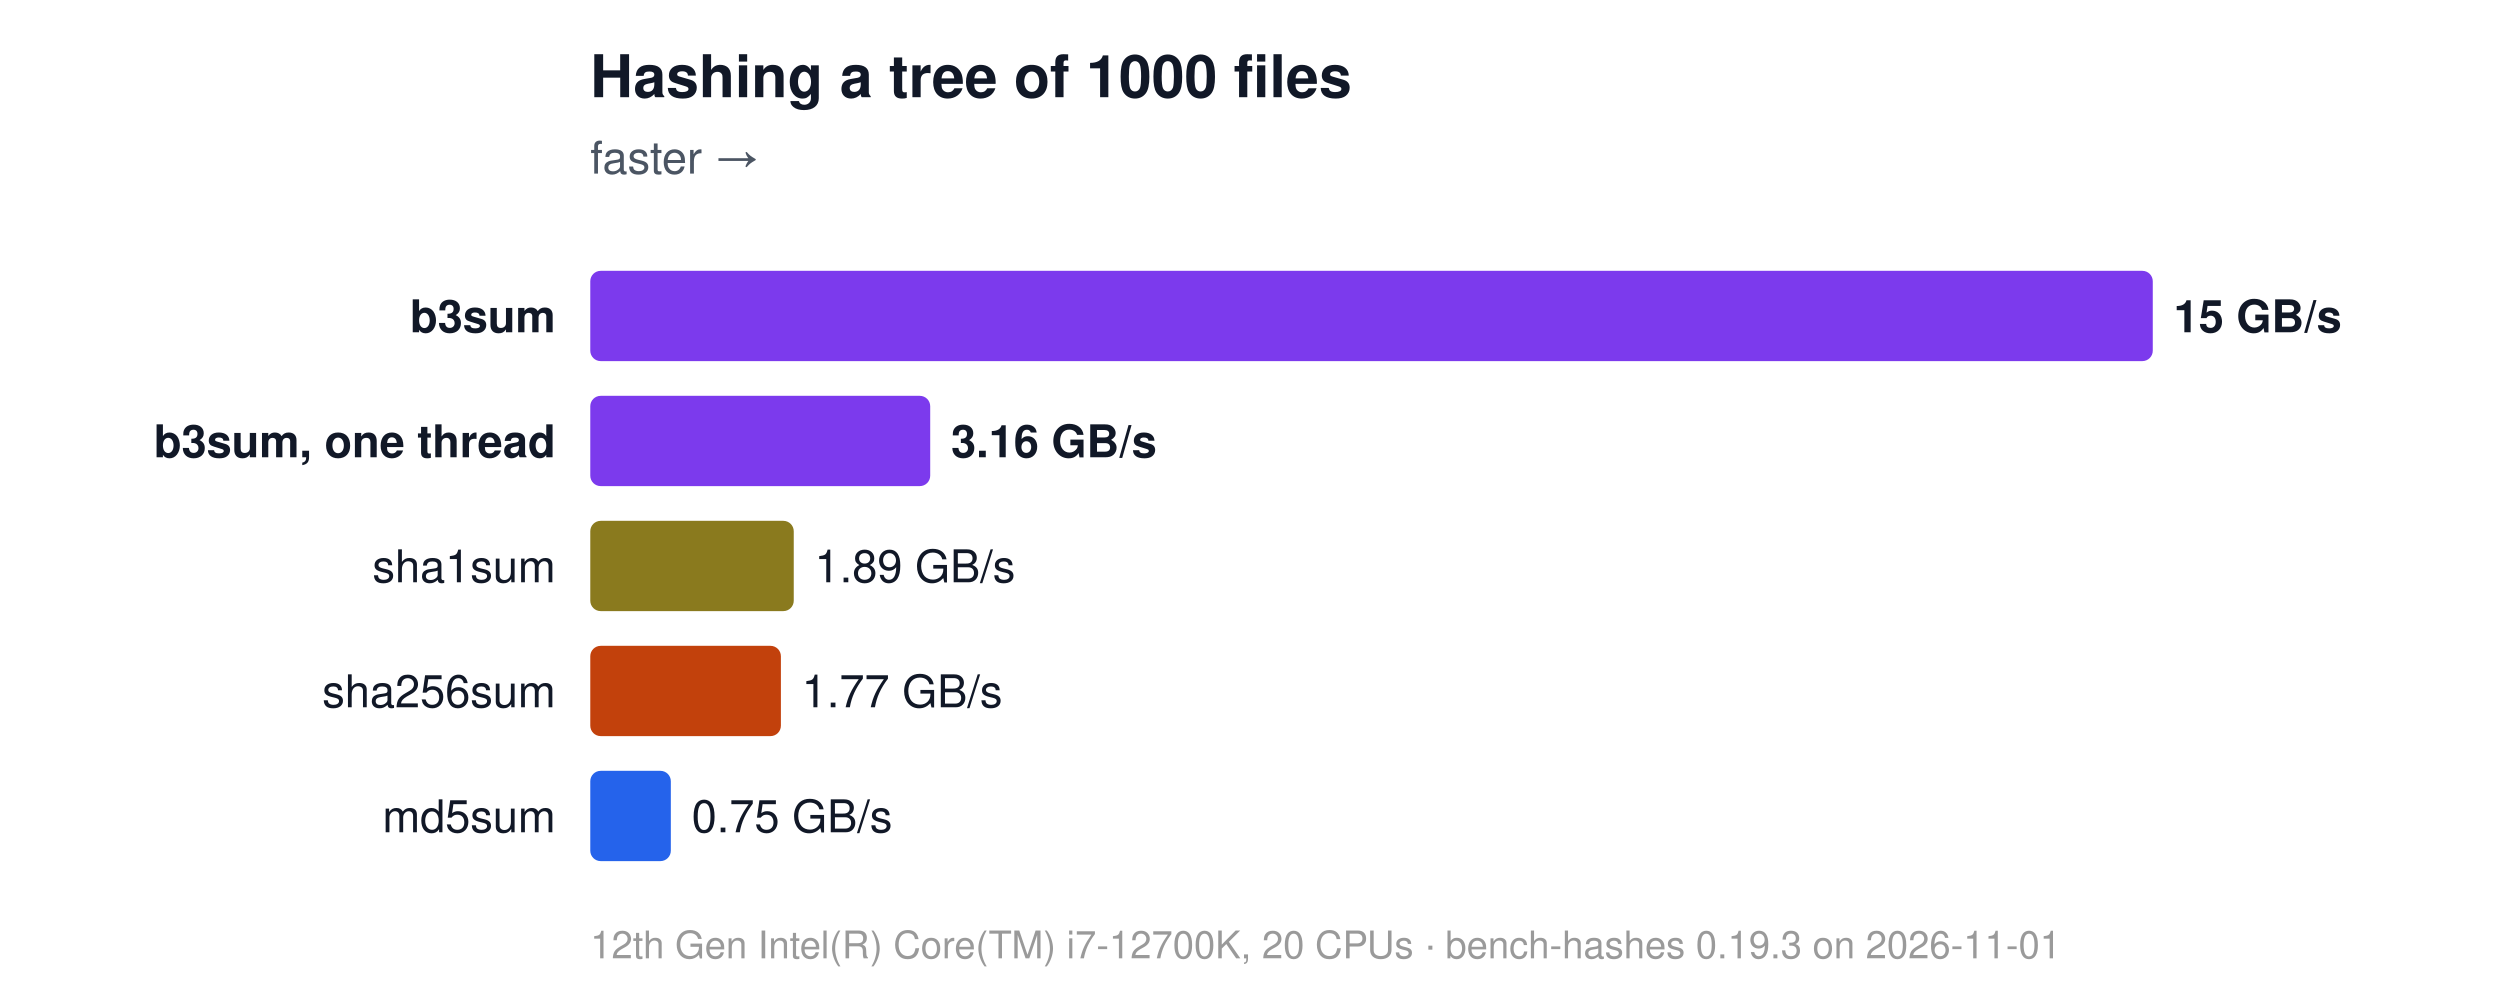
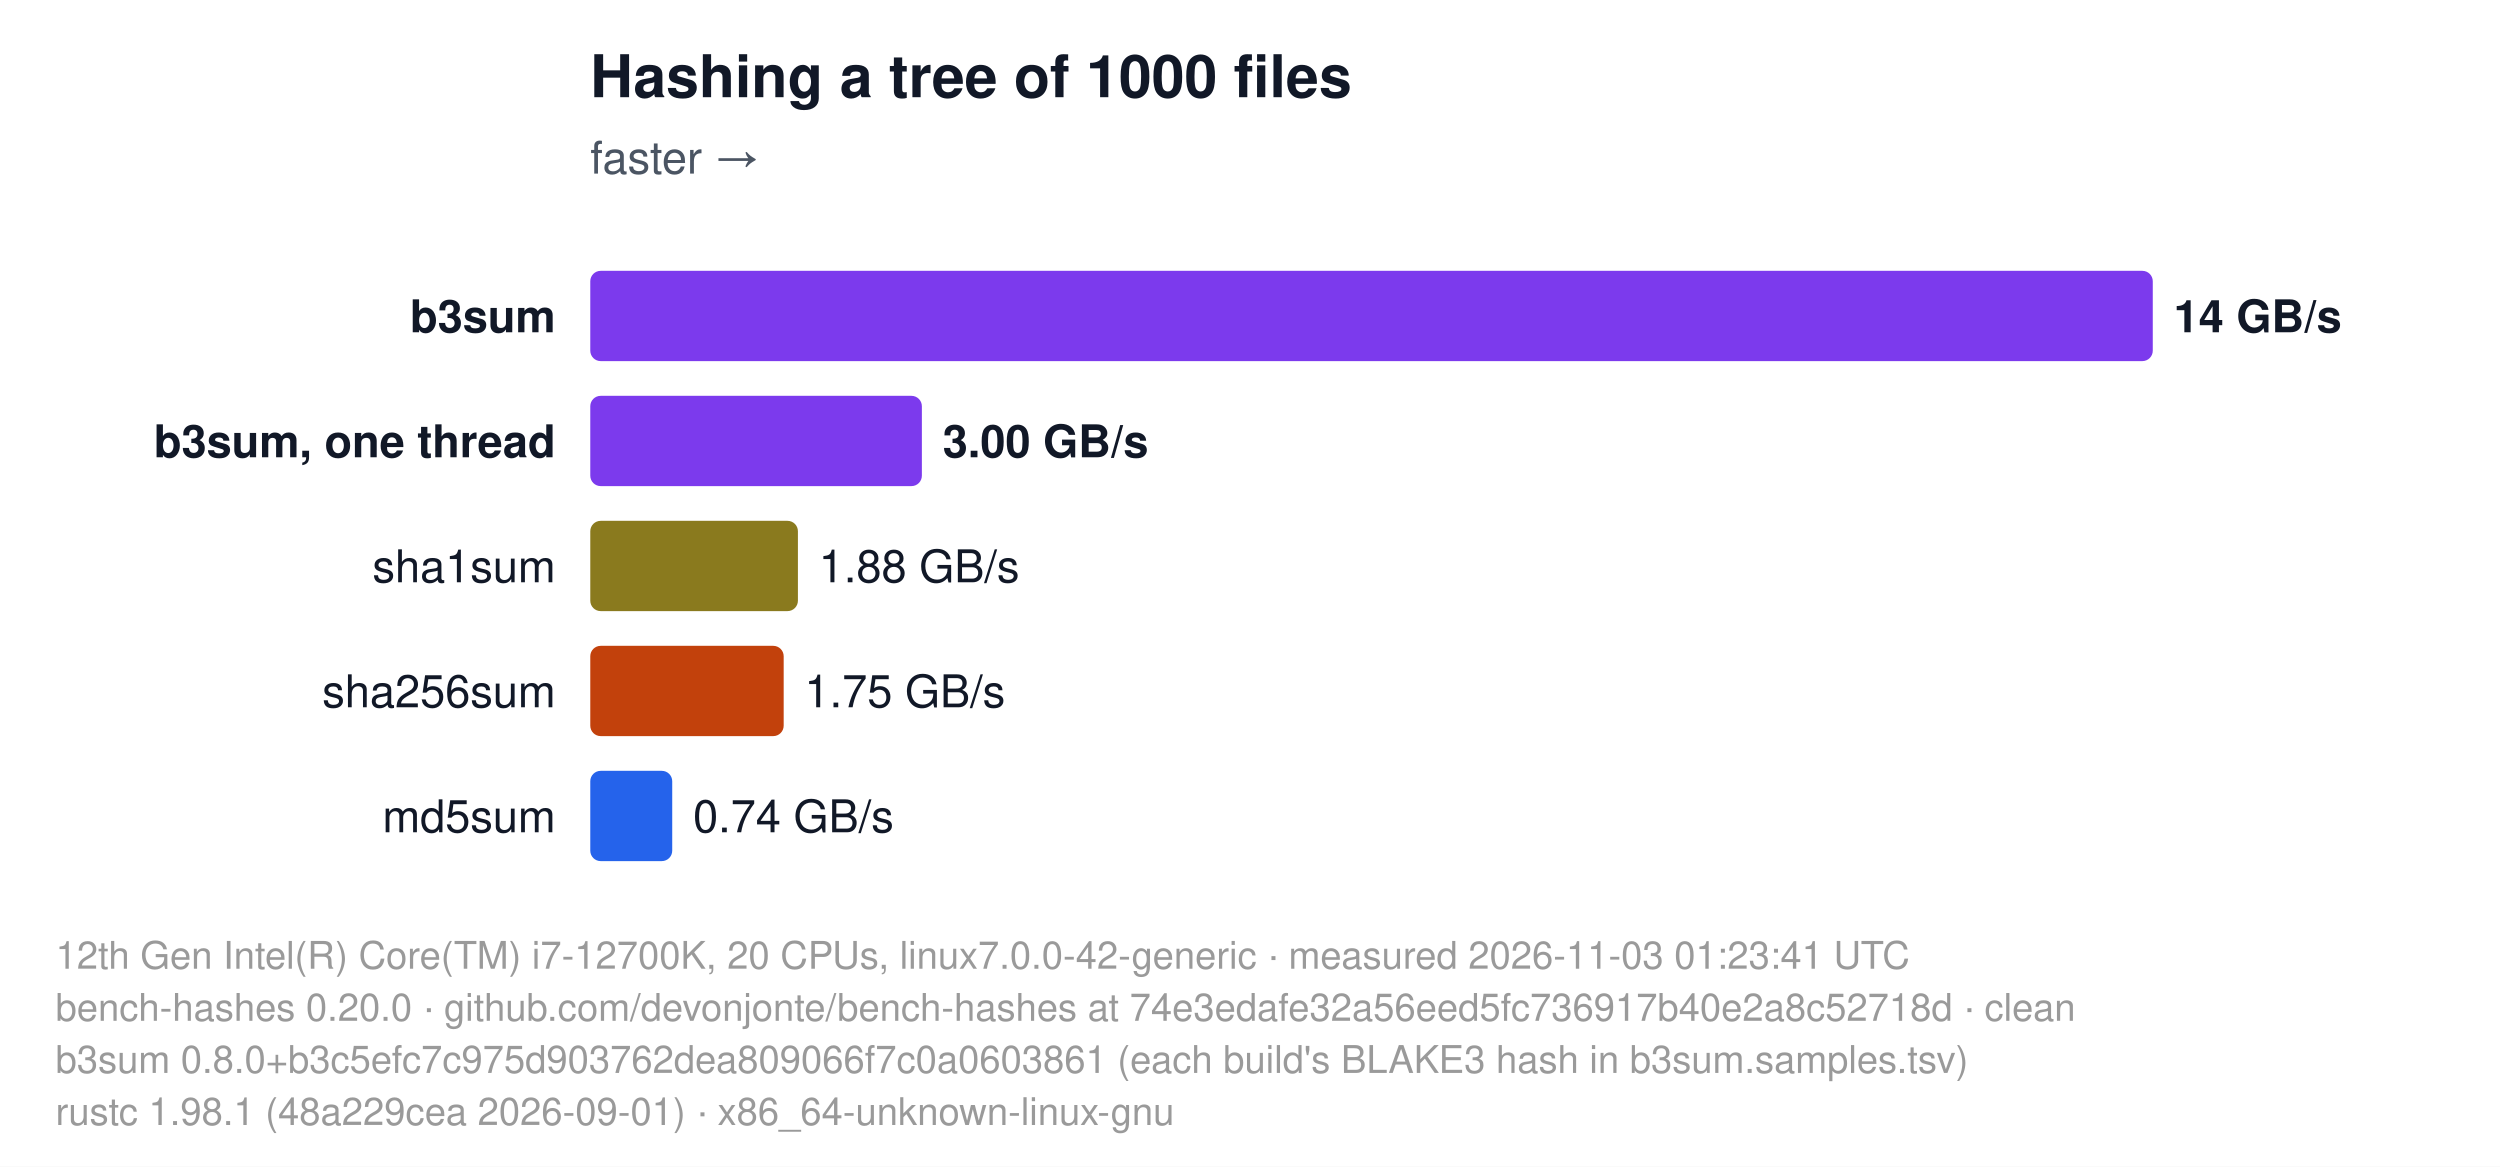
- <svg xmlns="http://www.w3.org/2000/svg" width="720" height="288" viewBox="0 0 720 288" font-family="-apple-system, BlinkMacSystemFont, 'Segoe UI', Helvetica, Arial, sans-serif">
-   <rect width="720" height="288" fill="#ffffff" />
+ <svg xmlns="http://www.w3.org/2000/svg" width="720" height="336" viewBox="0 0 720 336" font-family="-apple-system, BlinkMacSystemFont, 'Segoe UI', Helvetica, Arial, sans-serif">
+   <rect width="720" height="336" fill="#ffffff" />
  <text x="170" y="28" font-size="17" font-weight="600" fill="#111827">Hashing a tree of 1000 files</text>
  <text x="170" y="50" font-size="13" fill="#4b5563">faster →</text>
  <text x="160" y="95.7" font-size="13" fill="#111827" text-anchor="end" font-weight="600">b3sum</text>
  <rect x="170" y="78" width="450.0" height="26" rx="3" fill="#7c3aed" />
-   <text x="626.0" y="95.7" font-size="13" fill="#111827" font-weight="600">15 GB/s</text>
+   <text x="626.0" y="95.7" font-size="13" fill="#111827" font-weight="600">14 GB/s</text>
  <text x="160" y="131.7" font-size="13" fill="#111827" text-anchor="end" font-weight="600">b3sum, one thread</text>
-   <rect x="170" y="114" width="97.9" height="26" rx="3" fill="#7c3aed" />
-   <text x="273.9" y="131.7" font-size="13" fill="#111827" font-weight="600">3.16 GB/s</text>
+   <rect x="170" y="114" width="95.5" height="26" rx="3" fill="#7c3aed" />
+   <text x="271.5" y="131.7" font-size="13" fill="#111827" font-weight="600">3.00 GB/s</text>
  <text x="160" y="167.7" font-size="13" fill="#111827" text-anchor="end">sha1sum</text>
-   <rect x="170" y="150" width="58.6" height="26" rx="3" fill="#8a7a1e" />
-   <text x="234.6" y="167.7" font-size="13" fill="#111827">1.89 GB/s</text>
+   <rect x="170" y="150" width="59.8" height="26" rx="3" fill="#8a7a1e" />
+   <text x="235.8" y="167.7" font-size="13" fill="#111827">1.88 GB/s</text>
  <text x="160" y="203.7" font-size="13" fill="#111827" text-anchor="end">sha256sum</text>
-   <rect x="170" y="186" width="54.9" height="26" rx="3" fill="#c2410c" />
-   <text x="230.9" y="203.7" font-size="13" fill="#111827">1.77 GB/s</text>
+   <rect x="170" y="186" width="55.7" height="26" rx="3" fill="#c2410c" />
+   <text x="231.7" y="203.7" font-size="13" fill="#111827">1.75 GB/s</text>
  <text x="160" y="239.7" font-size="13" fill="#111827" text-anchor="end">md5sum</text>
-   <rect x="170" y="222" width="23.2" height="26" rx="3" fill="#2563eb" />
-   <text x="199.2" y="239.7" font-size="13" fill="#111827">0.75 GB/s</text>
-   <text x="170" y="276.0" font-size="11" fill="#9a9a9a">12th Gen Intel(R) Core(TM) i7-12700K, 20 CPUs · bench-hashes 0.19.3 on 2026-11-01</text>
+   <rect x="170" y="222" width="23.6" height="26" rx="3" fill="#2563eb" />
+   <text x="199.6" y="239.7" font-size="13" fill="#111827">0.74 GB/s</text>
+   <text x="16" y="279.0" font-size="11" fill="#9a9a9a">12th Gen Intel(R) Core(TM) i7-12700K, 20 CPUs, linux7.0.0-42-generic · measured 2026-11-03 01:23:41 UTC</text>
+   <text x="16" y="294.0" font-size="11" fill="#9a9a9a">bench-hashes 0.20.0 · github.com/devonjonte/bench-hashes at 74e3edafe32a56eed5fc736917b40e2a8c52718d · clean</text>
+   <text x="16" y="309.0" font-size="11" fill="#9a9a9a">b3sum 0.8.0+b3c5efc7c975d903762dea809066f7c0a0603861 (each build's BLAKE3 hash in b3sum.samples.tsv)</text>
+   <text x="16" y="324.0" font-size="11" fill="#9a9a9a">rustc 1.98.1 (48a229cea 2026-09-01) · x86_64-unknown-linux-gnu</text>
</svg>
